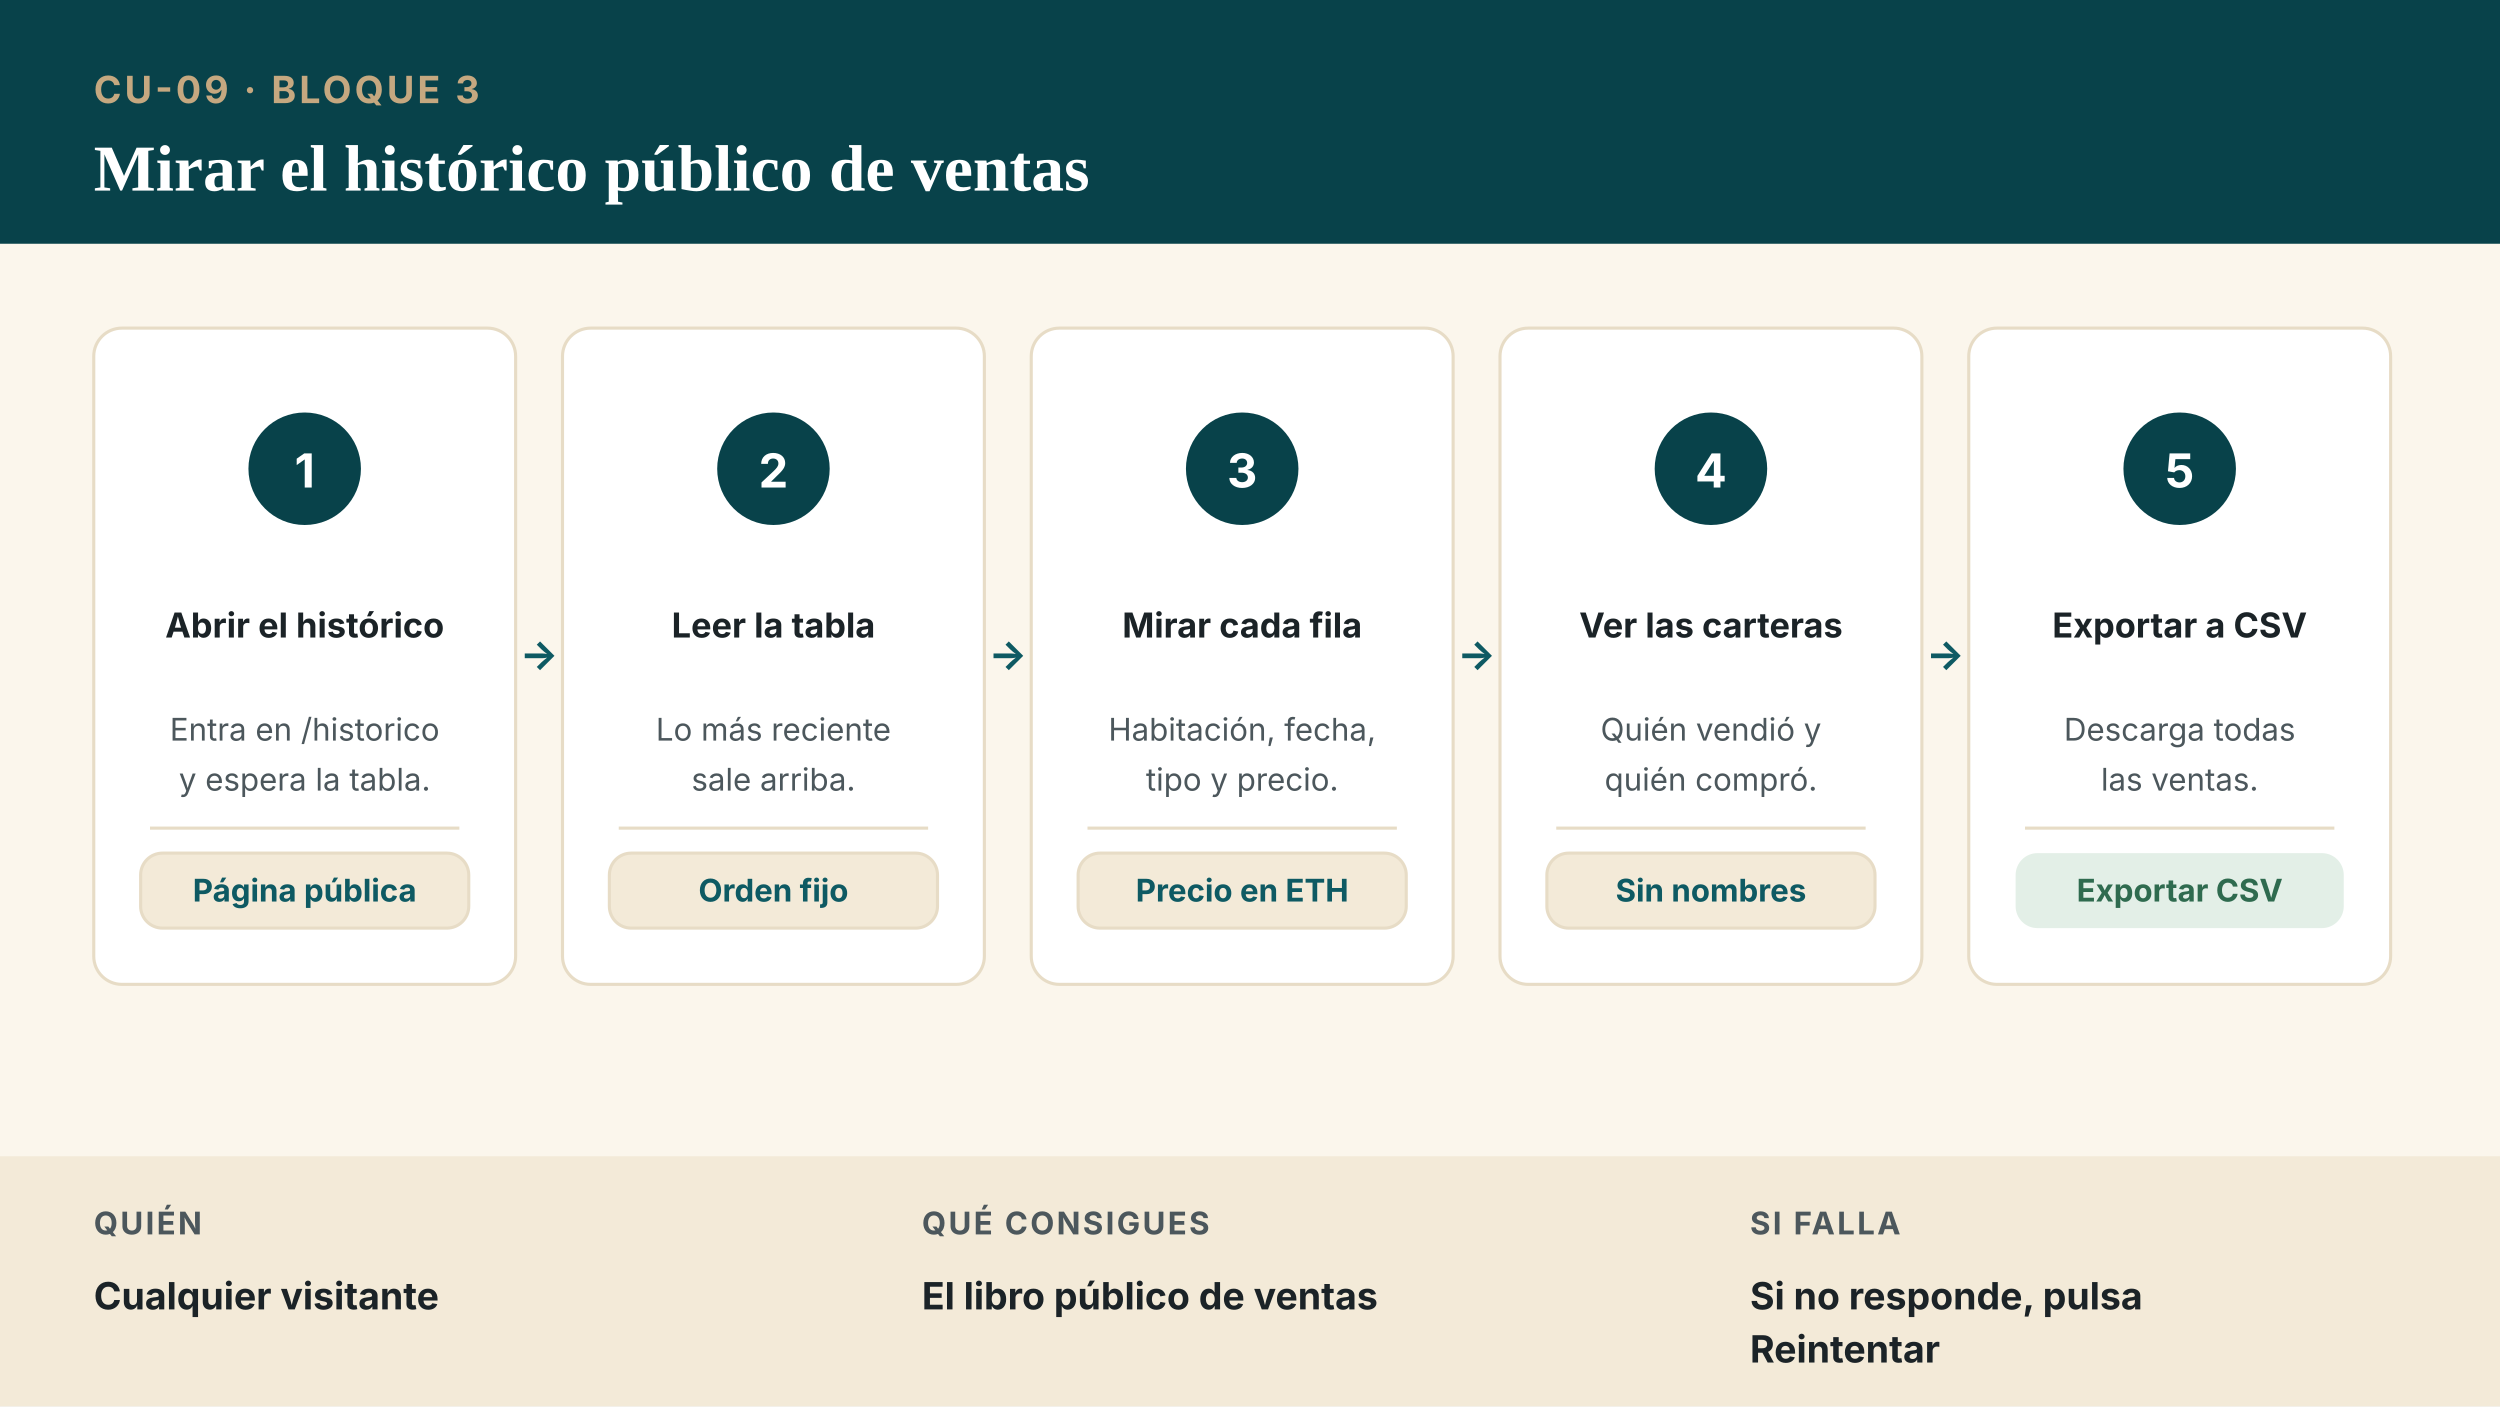
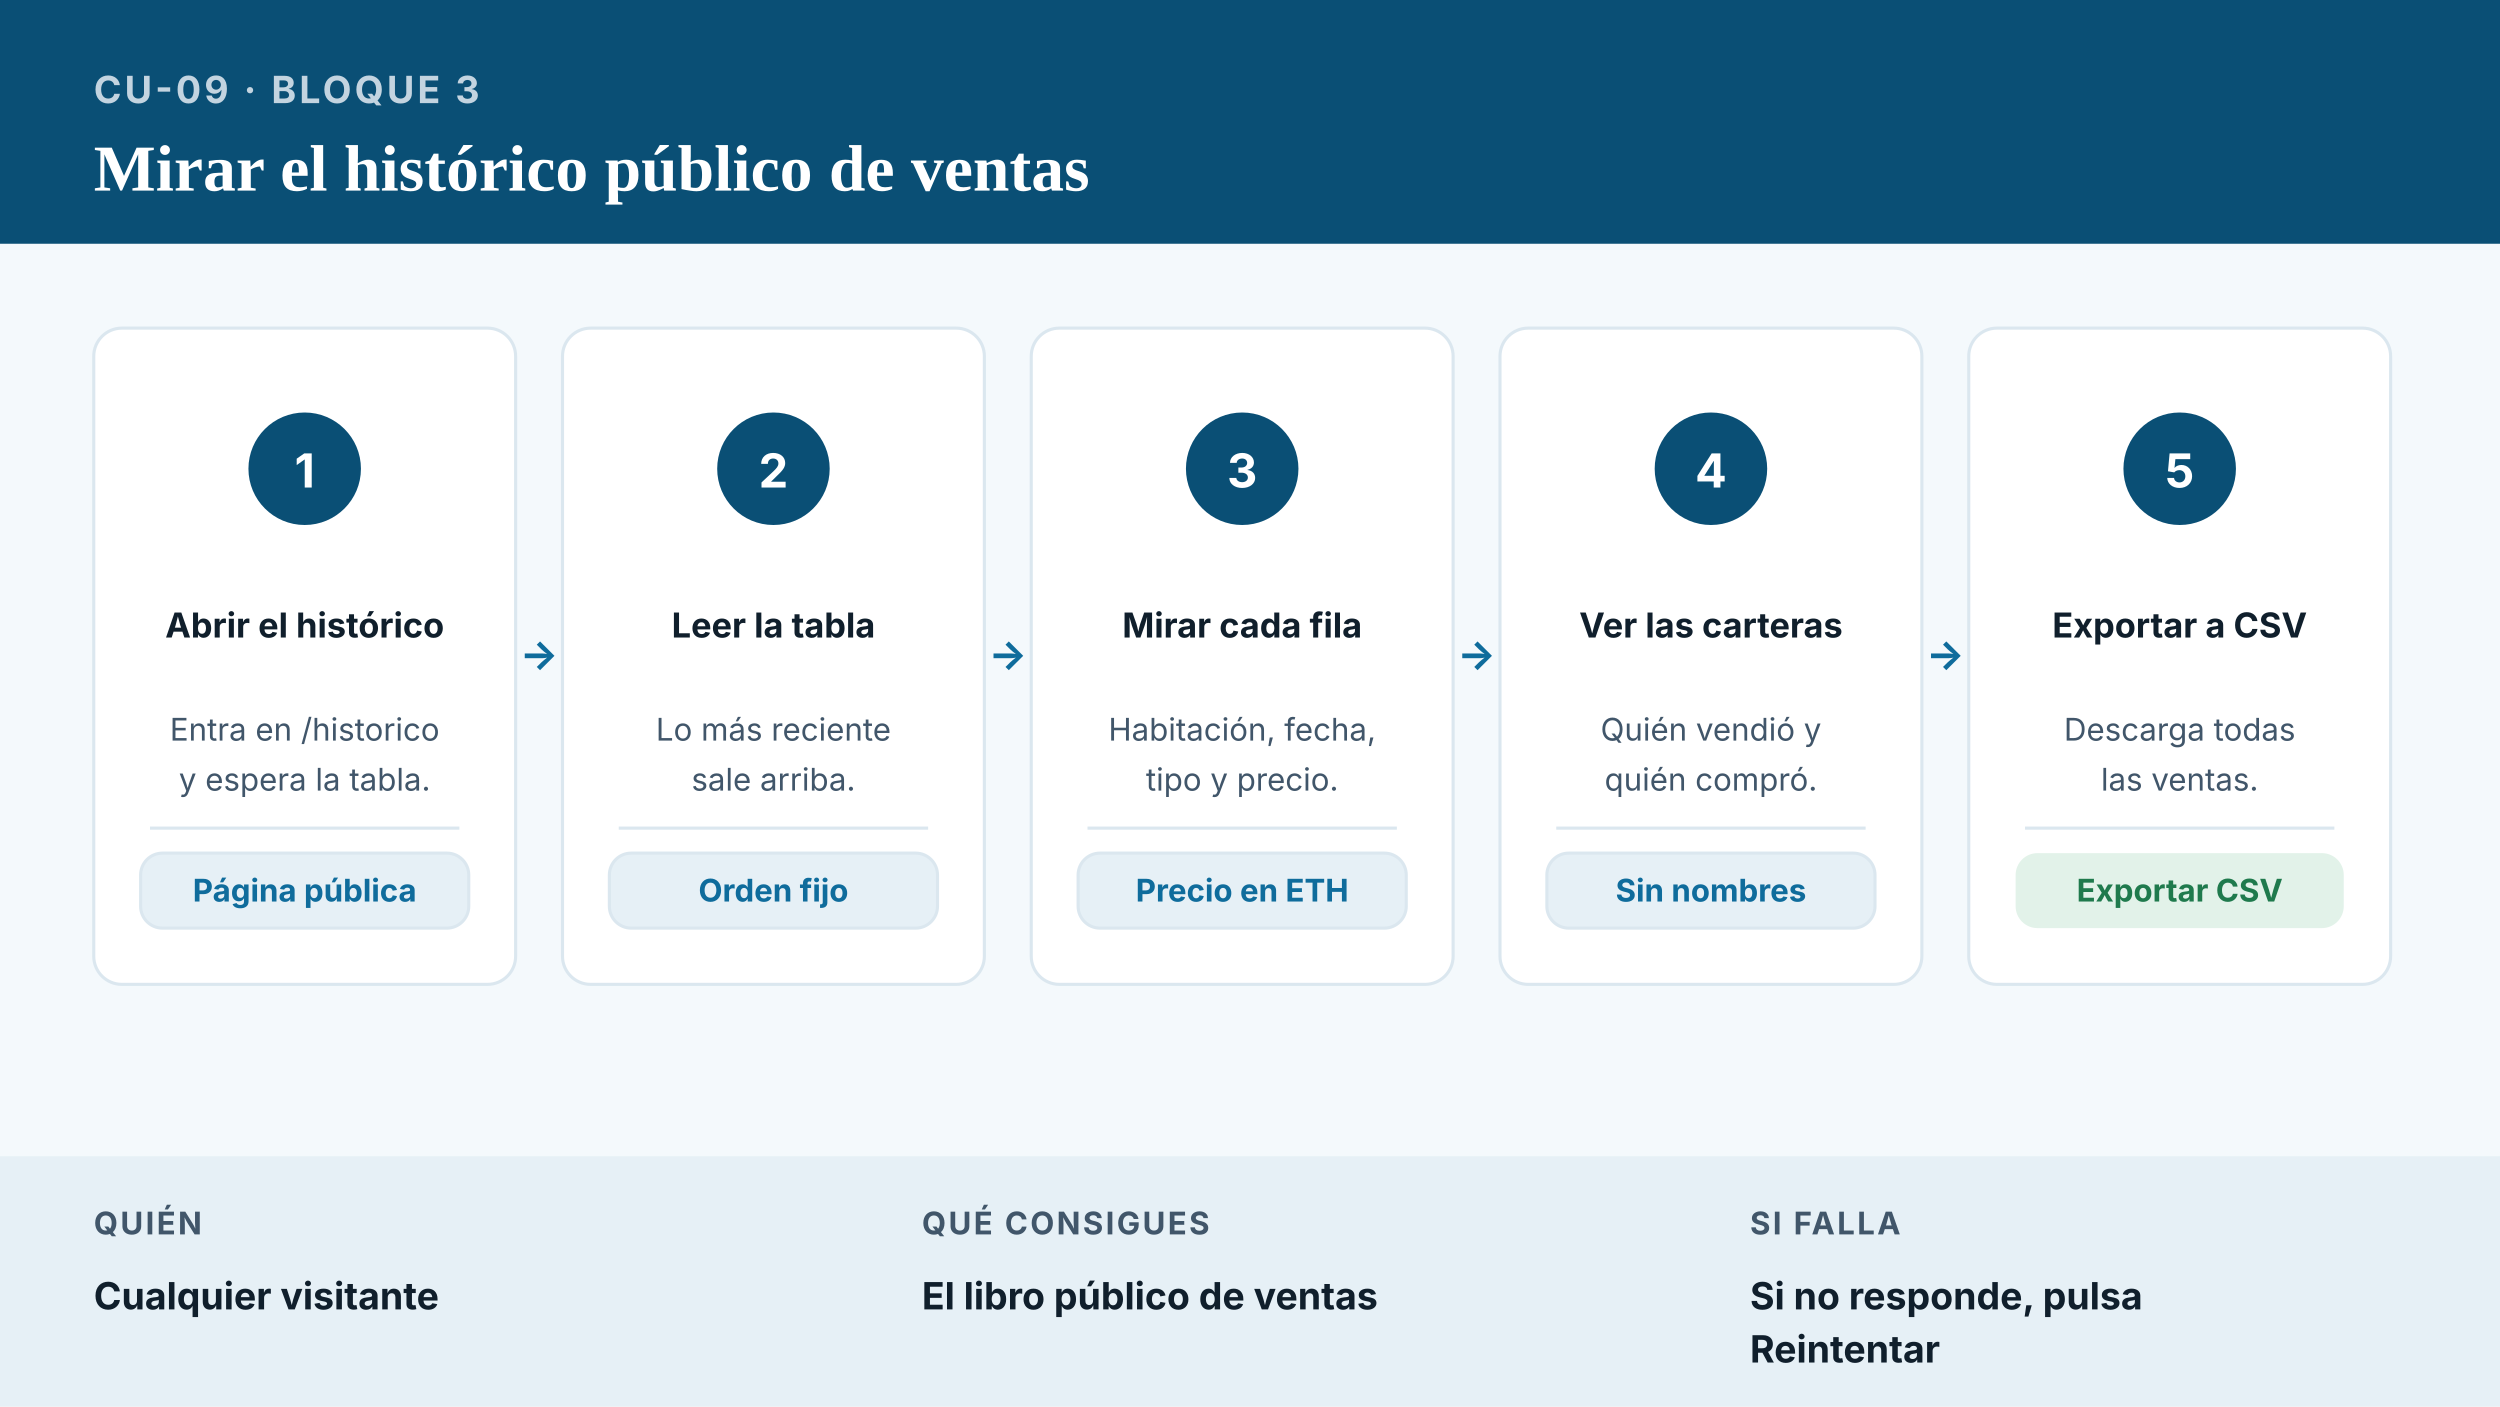
<svg xmlns="http://www.w3.org/2000/svg" viewBox="0 0 1600 900" width="1600" height="900" role="img" aria-labelledby="t d">
-   <rect width="1600" height="900" fill="#FBF6EC" />
-   <rect x="0" y="0" width="1600" height="156" fill="#08424A" />
-   <text x="60" y="66" font-family="'Hanken Grotesk', system-ui, -apple-system, 'Segoe UI', sans-serif" font-size="24" font-weight="700" fill="#C5A880" letter-spacing="2">CU-09 · BLOQUE 3</text>
+   <rect width="1600" height="900" fill="#F4F9FC" />
+   <rect x="0" y="0" width="1600" height="156" fill="#0A4F75" />
+   <text x="60" y="66" font-family="'Hanken Grotesk', system-ui, -apple-system, 'Segoe UI', sans-serif" font-size="24" font-weight="700" fill="#C3D4E0" letter-spacing="2">CU-09 · BLOQUE 3</text>
  <text x="60" y="122" font-family="Fraunces, Georgia, 'Times New Roman', serif" font-size="42" font-weight="700" fill="#FFFFFF">Mirar el histórico público de ventas</text>
-   <rect x="60" y="210" width="270" height="420" rx="18" fill="#FFFFFF" stroke="#E7DCC6" stroke-width="2" />
-   <circle cx="195" cy="300" r="36" fill="#08424A" />
+   <rect x="60" y="210" width="270" height="420" rx="18" fill="#FFFFFF" stroke="#DBE7EF" stroke-width="2" />
+   <circle cx="195" cy="300" r="36" fill="#0A4F75" />
  <text x="195" y="312" text-anchor="middle" font-family="'Hanken Grotesk', system-ui, -apple-system, 'Segoe UI', sans-serif" font-size="30" font-weight="700" fill="#FFFFFF">1</text>
-   <text x="195" y="408" text-anchor="middle" font-family="'Hanken Grotesk', system-ui, -apple-system, 'Segoe UI', sans-serif" font-size="22" font-weight="700" fill="#1B2327">Abrir el histórico</text>
-   <text x="195" y="474" text-anchor="middle" font-family="'Hanken Grotesk', system-ui, -apple-system, 'Segoe UI', sans-serif" font-size="20" fill="#4C575C">Entra en /historico</text>
-   <text x="195" y="506" text-anchor="middle" font-family="'Hanken Grotesk', system-ui, -apple-system, 'Segoe UI', sans-serif" font-size="20" fill="#4C575C">y espera la tabla.</text>
-   <path d="M96 530 H294" stroke="#E7DCC6" stroke-width="2" fill="none" />
-   <rect x="90" y="546" width="210" height="48" rx="14" fill="#F3EAD8" stroke="#E7DCC6" stroke-width="2" />
-   <text x="195" y="577" text-anchor="middle" font-family="'Hanken Grotesk', system-ui, -apple-system, 'Segoe UI', sans-serif" font-size="20" font-weight="700" fill="#0E5A63">Página pública</text>
-   <rect x="360" y="210" width="270" height="420" rx="18" fill="#FFFFFF" stroke="#E7DCC6" stroke-width="2" />
-   <circle cx="495" cy="300" r="36" fill="#08424A" />
+   <text x="195" y="408" text-anchor="middle" font-family="'Hanken Grotesk', system-ui, -apple-system, 'Segoe UI', sans-serif" font-size="22" font-weight="700" fill="#101F2C">Abrir el histórico</text>
+   <text x="195" y="474" text-anchor="middle" font-family="'Hanken Grotesk', system-ui, -apple-system, 'Segoe UI', sans-serif" font-size="20" fill="#41566A">Entra en /historico</text>
+   <text x="195" y="506" text-anchor="middle" font-family="'Hanken Grotesk', system-ui, -apple-system, 'Segoe UI', sans-serif" font-size="20" fill="#41566A">y espera la tabla.</text>
+   <path d="M96 530 H294" stroke="#DBE7EF" stroke-width="2" fill="none" />
+   <rect x="90" y="546" width="210" height="48" rx="14" fill="#E6F0F6" stroke="#DBE7EF" stroke-width="2" />
+   <text x="195" y="577" text-anchor="middle" font-family="'Hanken Grotesk', system-ui, -apple-system, 'Segoe UI', sans-serif" font-size="20" font-weight="700" fill="#0F6C9C">Página pública</text>
+   <rect x="360" y="210" width="270" height="420" rx="18" fill="#FFFFFF" stroke="#DBE7EF" stroke-width="2" />
+   <circle cx="495" cy="300" r="36" fill="#0A4F75" />
  <text x="495" y="312" text-anchor="middle" font-family="'Hanken Grotesk', system-ui, -apple-system, 'Segoe UI', sans-serif" font-size="30" font-weight="700" fill="#FFFFFF">2</text>
-   <text x="495" y="408" text-anchor="middle" font-family="'Hanken Grotesk', system-ui, -apple-system, 'Segoe UI', sans-serif" font-size="22" font-weight="700" fill="#1B2327">Leer la tabla</text>
-   <text x="495" y="474" text-anchor="middle" font-family="'Hanken Grotesk', system-ui, -apple-system, 'Segoe UI', sans-serif" font-size="20" fill="#4C575C">Lo más reciente</text>
-   <text x="495" y="506" text-anchor="middle" font-family="'Hanken Grotesk', system-ui, -apple-system, 'Segoe UI', sans-serif" font-size="20" fill="#4C575C">sale arriba.</text>
-   <path d="M396 530 H594" stroke="#E7DCC6" stroke-width="2" fill="none" />
-   <rect x="390" y="546" width="210" height="48" rx="14" fill="#F3EAD8" stroke="#E7DCC6" stroke-width="2" />
-   <text x="495" y="577" text-anchor="middle" font-family="'Hanken Grotesk', system-ui, -apple-system, 'Segoe UI', sans-serif" font-size="20" font-weight="700" fill="#0E5A63">Orden fijo</text>
-   <rect x="660" y="210" width="270" height="420" rx="18" fill="#FFFFFF" stroke="#E7DCC6" stroke-width="2" />
-   <circle cx="795" cy="300" r="36" fill="#08424A" />
+   <text x="495" y="408" text-anchor="middle" font-family="'Hanken Grotesk', system-ui, -apple-system, 'Segoe UI', sans-serif" font-size="22" font-weight="700" fill="#101F2C">Leer la tabla</text>
+   <text x="495" y="474" text-anchor="middle" font-family="'Hanken Grotesk', system-ui, -apple-system, 'Segoe UI', sans-serif" font-size="20" fill="#41566A">Lo más reciente</text>
+   <text x="495" y="506" text-anchor="middle" font-family="'Hanken Grotesk', system-ui, -apple-system, 'Segoe UI', sans-serif" font-size="20" fill="#41566A">sale arriba.</text>
+   <path d="M396 530 H594" stroke="#DBE7EF" stroke-width="2" fill="none" />
+   <rect x="390" y="546" width="210" height="48" rx="14" fill="#E6F0F6" stroke="#DBE7EF" stroke-width="2" />
+   <text x="495" y="577" text-anchor="middle" font-family="'Hanken Grotesk', system-ui, -apple-system, 'Segoe UI', sans-serif" font-size="20" font-weight="700" fill="#0F6C9C">Orden fijo</text>
+   <rect x="660" y="210" width="270" height="420" rx="18" fill="#FFFFFF" stroke="#DBE7EF" stroke-width="2" />
+   <circle cx="795" cy="300" r="36" fill="#0A4F75" />
  <text x="795" y="312" text-anchor="middle" font-family="'Hanken Grotesk', system-ui, -apple-system, 'Segoe UI', sans-serif" font-size="30" font-weight="700" fill="#FFFFFF">3</text>
-   <text x="795" y="408" text-anchor="middle" font-family="'Hanken Grotesk', system-ui, -apple-system, 'Segoe UI', sans-serif" font-size="22" font-weight="700" fill="#1B2327">Mirar cada fila</text>
-   <text x="795" y="474" text-anchor="middle" font-family="'Hanken Grotesk', system-ui, -apple-system, 'Segoe UI', sans-serif" font-size="20" fill="#4C575C">Habitación, fecha,</text>
-   <text x="795" y="506" text-anchor="middle" font-family="'Hanken Grotesk', system-ui, -apple-system, 'Segoe UI', sans-serif" font-size="20" fill="#4C575C">tipo y precio.</text>
-   <path d="M696 530 H894" stroke="#E7DCC6" stroke-width="2" fill="none" />
-   <rect x="690" y="546" width="210" height="48" rx="14" fill="#F3EAD8" stroke="#E7DCC6" stroke-width="2" />
-   <text x="795" y="577" text-anchor="middle" font-family="'Hanken Grotesk', system-ui, -apple-system, 'Segoe UI', sans-serif" font-size="20" font-weight="700" fill="#0E5A63">Precio en ETH</text>
-   <rect x="960" y="210" width="270" height="420" rx="18" fill="#FFFFFF" stroke="#E7DCC6" stroke-width="2" />
-   <circle cx="1095" cy="300" r="36" fill="#08424A" />
+   <text x="795" y="408" text-anchor="middle" font-family="'Hanken Grotesk', system-ui, -apple-system, 'Segoe UI', sans-serif" font-size="22" font-weight="700" fill="#101F2C">Mirar cada fila</text>
+   <text x="795" y="474" text-anchor="middle" font-family="'Hanken Grotesk', system-ui, -apple-system, 'Segoe UI', sans-serif" font-size="20" fill="#41566A">Habitación, fecha,</text>
+   <text x="795" y="506" text-anchor="middle" font-family="'Hanken Grotesk', system-ui, -apple-system, 'Segoe UI', sans-serif" font-size="20" fill="#41566A">tipo y precio.</text>
+   <path d="M696 530 H894" stroke="#DBE7EF" stroke-width="2" fill="none" />
+   <rect x="690" y="546" width="210" height="48" rx="14" fill="#E6F0F6" stroke="#DBE7EF" stroke-width="2" />
+   <text x="795" y="577" text-anchor="middle" font-family="'Hanken Grotesk', system-ui, -apple-system, 'Segoe UI', sans-serif" font-size="20" font-weight="700" fill="#0F6C9C">Precio en ETH</text>
+   <rect x="960" y="210" width="270" height="420" rx="18" fill="#FFFFFF" stroke="#DBE7EF" stroke-width="2" />
+   <circle cx="1095" cy="300" r="36" fill="#0A4F75" />
  <text x="1095" y="312" text-anchor="middle" font-family="'Hanken Grotesk', system-ui, -apple-system, 'Segoe UI', sans-serif" font-size="30" font-weight="700" fill="#FFFFFF">4</text>
-   <text x="1095" y="408" text-anchor="middle" font-family="'Hanken Grotesk', system-ui, -apple-system, 'Segoe UI', sans-serif" font-size="22" font-weight="700" fill="#1B2327">Ver las carteras</text>
-   <text x="1095" y="474" text-anchor="middle" font-family="'Hanken Grotesk', system-ui, -apple-system, 'Segoe UI', sans-serif" font-size="20" fill="#4C575C">Quién vendió y</text>
-   <text x="1095" y="506" text-anchor="middle" font-family="'Hanken Grotesk', system-ui, -apple-system, 'Segoe UI', sans-serif" font-size="20" fill="#4C575C">quién compró.</text>
-   <path d="M996 530 H1194" stroke="#E7DCC6" stroke-width="2" fill="none" />
-   <rect x="990" y="546" width="210" height="48" rx="14" fill="#F3EAD8" stroke="#E7DCC6" stroke-width="2" />
-   <text x="1095" y="577" text-anchor="middle" font-family="'Hanken Grotesk', system-ui, -apple-system, 'Segoe UI', sans-serif" font-size="20" font-weight="700" fill="#0E5A63">Sin nombres</text>
-   <rect x="1260" y="210" width="270" height="420" rx="18" fill="#FFFFFF" stroke="#E7DCC6" stroke-width="2" />
-   <circle cx="1395" cy="300" r="36" fill="#08424A" />
+   <text x="1095" y="408" text-anchor="middle" font-family="'Hanken Grotesk', system-ui, -apple-system, 'Segoe UI', sans-serif" font-size="22" font-weight="700" fill="#101F2C">Ver las carteras</text>
+   <text x="1095" y="474" text-anchor="middle" font-family="'Hanken Grotesk', system-ui, -apple-system, 'Segoe UI', sans-serif" font-size="20" fill="#41566A">Quién vendió y</text>
+   <text x="1095" y="506" text-anchor="middle" font-family="'Hanken Grotesk', system-ui, -apple-system, 'Segoe UI', sans-serif" font-size="20" fill="#41566A">quién compró.</text>
+   <path d="M996 530 H1194" stroke="#DBE7EF" stroke-width="2" fill="none" />
+   <rect x="990" y="546" width="210" height="48" rx="14" fill="#E6F0F6" stroke="#DBE7EF" stroke-width="2" />
+   <text x="1095" y="577" text-anchor="middle" font-family="'Hanken Grotesk', system-ui, -apple-system, 'Segoe UI', sans-serif" font-size="20" font-weight="700" fill="#0F6C9C">Sin nombres</text>
+   <rect x="1260" y="210" width="270" height="420" rx="18" fill="#FFFFFF" stroke="#DBE7EF" stroke-width="2" />
+   <circle cx="1395" cy="300" r="36" fill="#0A4F75" />
  <text x="1395" y="312" text-anchor="middle" font-family="'Hanken Grotesk', system-ui, -apple-system, 'Segoe UI', sans-serif" font-size="30" font-weight="700" fill="#FFFFFF">5</text>
-   <text x="1395" y="408" text-anchor="middle" font-family="'Hanken Grotesk', system-ui, -apple-system, 'Segoe UI', sans-serif" font-size="22" font-weight="700" fill="#1B2327">Exportar a CSV</text>
-   <text x="1395" y="474" text-anchor="middle" font-family="'Hanken Grotesk', system-ui, -apple-system, 'Segoe UI', sans-serif" font-size="20" fill="#4C575C">Descarga todas</text>
-   <text x="1395" y="506" text-anchor="middle" font-family="'Hanken Grotesk', system-ui, -apple-system, 'Segoe UI', sans-serif" font-size="20" fill="#4C575C">las ventas.</text>
-   <path d="M1296 530 H1494" stroke="#E7DCC6" stroke-width="2" fill="none" />
-   <rect x="1290" y="546" width="210" height="48" rx="14" fill="#E3EFE7" />
-   <text x="1395" y="577" text-anchor="middle" font-family="'Hanken Grotesk', system-ui, -apple-system, 'Segoe UI', sans-serif" font-size="20" font-weight="700" fill="#2F6B4F">Exportar CSV</text>
-   <text x="345" y="428" text-anchor="middle" font-family="'Hanken Grotesk', system-ui, -apple-system, 'Segoe UI', sans-serif" font-size="26" font-weight="700" fill="#0E5A63">→</text>
-   <text x="645" y="428" text-anchor="middle" font-family="'Hanken Grotesk', system-ui, -apple-system, 'Segoe UI', sans-serif" font-size="26" font-weight="700" fill="#0E5A63">→</text>
-   <text x="945" y="428" text-anchor="middle" font-family="'Hanken Grotesk', system-ui, -apple-system, 'Segoe UI', sans-serif" font-size="26" font-weight="700" fill="#0E5A63">→</text>
-   <text x="1245" y="428" text-anchor="middle" font-family="'Hanken Grotesk', system-ui, -apple-system, 'Segoe UI', sans-serif" font-size="26" font-weight="700" fill="#0E5A63">→</text>
-   <rect x="0" y="740" width="1600" height="160" fill="#F3EAD8" />
-   <text x="60" y="790" font-family="'Hanken Grotesk', system-ui, -apple-system, 'Segoe UI', sans-serif" font-size="20" font-weight="700" fill="#4C575C" letter-spacing="1.5">QUIÉN</text>
-   <text x="60" y="838" font-family="'Hanken Grotesk', system-ui, -apple-system, 'Segoe UI', sans-serif" font-size="24" font-weight="700" fill="#1B2327">Cualquier visitante</text>
-   <text x="590" y="790" font-family="'Hanken Grotesk', system-ui, -apple-system, 'Segoe UI', sans-serif" font-size="20" font-weight="700" fill="#4C575C" letter-spacing="1.5">QUÉ CONSIGUES</text>
-   <text x="590" y="838" font-family="'Hanken Grotesk', system-ui, -apple-system, 'Segoe UI', sans-serif" font-size="24" font-weight="700" fill="#1B2327">El libro público de ventas</text>
-   <text x="1120" y="790" font-family="'Hanken Grotesk', system-ui, -apple-system, 'Segoe UI', sans-serif" font-size="20" font-weight="700" fill="#4C575C" letter-spacing="1.5">SI FALLA</text>
-   <text x="1120" y="838" font-family="'Hanken Grotesk', system-ui, -apple-system, 'Segoe UI', sans-serif" font-size="24" font-weight="700" fill="#1B2327">Si no responde, pulsa</text>
-   <text x="1120" y="872" font-family="'Hanken Grotesk', system-ui, -apple-system, 'Segoe UI', sans-serif" font-size="24" font-weight="700" fill="#1B2327">Reintentar</text>
+   <text x="1395" y="408" text-anchor="middle" font-family="'Hanken Grotesk', system-ui, -apple-system, 'Segoe UI', sans-serif" font-size="22" font-weight="700" fill="#101F2C">Exportar a CSV</text>
+   <text x="1395" y="474" text-anchor="middle" font-family="'Hanken Grotesk', system-ui, -apple-system, 'Segoe UI', sans-serif" font-size="20" fill="#41566A">Descarga todas</text>
+   <text x="1395" y="506" text-anchor="middle" font-family="'Hanken Grotesk', system-ui, -apple-system, 'Segoe UI', sans-serif" font-size="20" fill="#41566A">las ventas.</text>
+   <path d="M1296 530 H1494" stroke="#DBE7EF" stroke-width="2" fill="none" />
+   <rect x="1290" y="546" width="210" height="48" rx="14" fill="#E2F2E9" />
+   <text x="1395" y="577" text-anchor="middle" font-family="'Hanken Grotesk', system-ui, -apple-system, 'Segoe UI', sans-serif" font-size="20" font-weight="700" fill="#1F7A4D">Exportar CSV</text>
+   <text x="345" y="428" text-anchor="middle" font-family="'Hanken Grotesk', system-ui, -apple-system, 'Segoe UI', sans-serif" font-size="26" font-weight="700" fill="#0F6C9C">→</text>
+   <text x="645" y="428" text-anchor="middle" font-family="'Hanken Grotesk', system-ui, -apple-system, 'Segoe UI', sans-serif" font-size="26" font-weight="700" fill="#0F6C9C">→</text>
+   <text x="945" y="428" text-anchor="middle" font-family="'Hanken Grotesk', system-ui, -apple-system, 'Segoe UI', sans-serif" font-size="26" font-weight="700" fill="#0F6C9C">→</text>
+   <text x="1245" y="428" text-anchor="middle" font-family="'Hanken Grotesk', system-ui, -apple-system, 'Segoe UI', sans-serif" font-size="26" font-weight="700" fill="#0F6C9C">→</text>
+   <rect x="0" y="740" width="1600" height="160" fill="#E6F0F6" />
+   <text x="60" y="790" font-family="'Hanken Grotesk', system-ui, -apple-system, 'Segoe UI', sans-serif" font-size="20" font-weight="700" fill="#41566A" letter-spacing="1.5">QUIÉN</text>
+   <text x="60" y="838" font-family="'Hanken Grotesk', system-ui, -apple-system, 'Segoe UI', sans-serif" font-size="24" font-weight="700" fill="#101F2C">Cualquier visitante</text>
+   <text x="590" y="790" font-family="'Hanken Grotesk', system-ui, -apple-system, 'Segoe UI', sans-serif" font-size="20" font-weight="700" fill="#41566A" letter-spacing="1.5">QUÉ CONSIGUES</text>
+   <text x="590" y="838" font-family="'Hanken Grotesk', system-ui, -apple-system, 'Segoe UI', sans-serif" font-size="24" font-weight="700" fill="#101F2C">El libro público de ventas</text>
+   <text x="1120" y="790" font-family="'Hanken Grotesk', system-ui, -apple-system, 'Segoe UI', sans-serif" font-size="20" font-weight="700" fill="#41566A" letter-spacing="1.5">SI FALLA</text>
+   <text x="1120" y="838" font-family="'Hanken Grotesk', system-ui, -apple-system, 'Segoe UI', sans-serif" font-size="24" font-weight="700" fill="#101F2C">Si no responde, pulsa</text>
+   <text x="1120" y="872" font-family="'Hanken Grotesk', system-ui, -apple-system, 'Segoe UI', sans-serif" font-size="24" font-weight="700" fill="#101F2C">Reintentar</text>
</svg>
